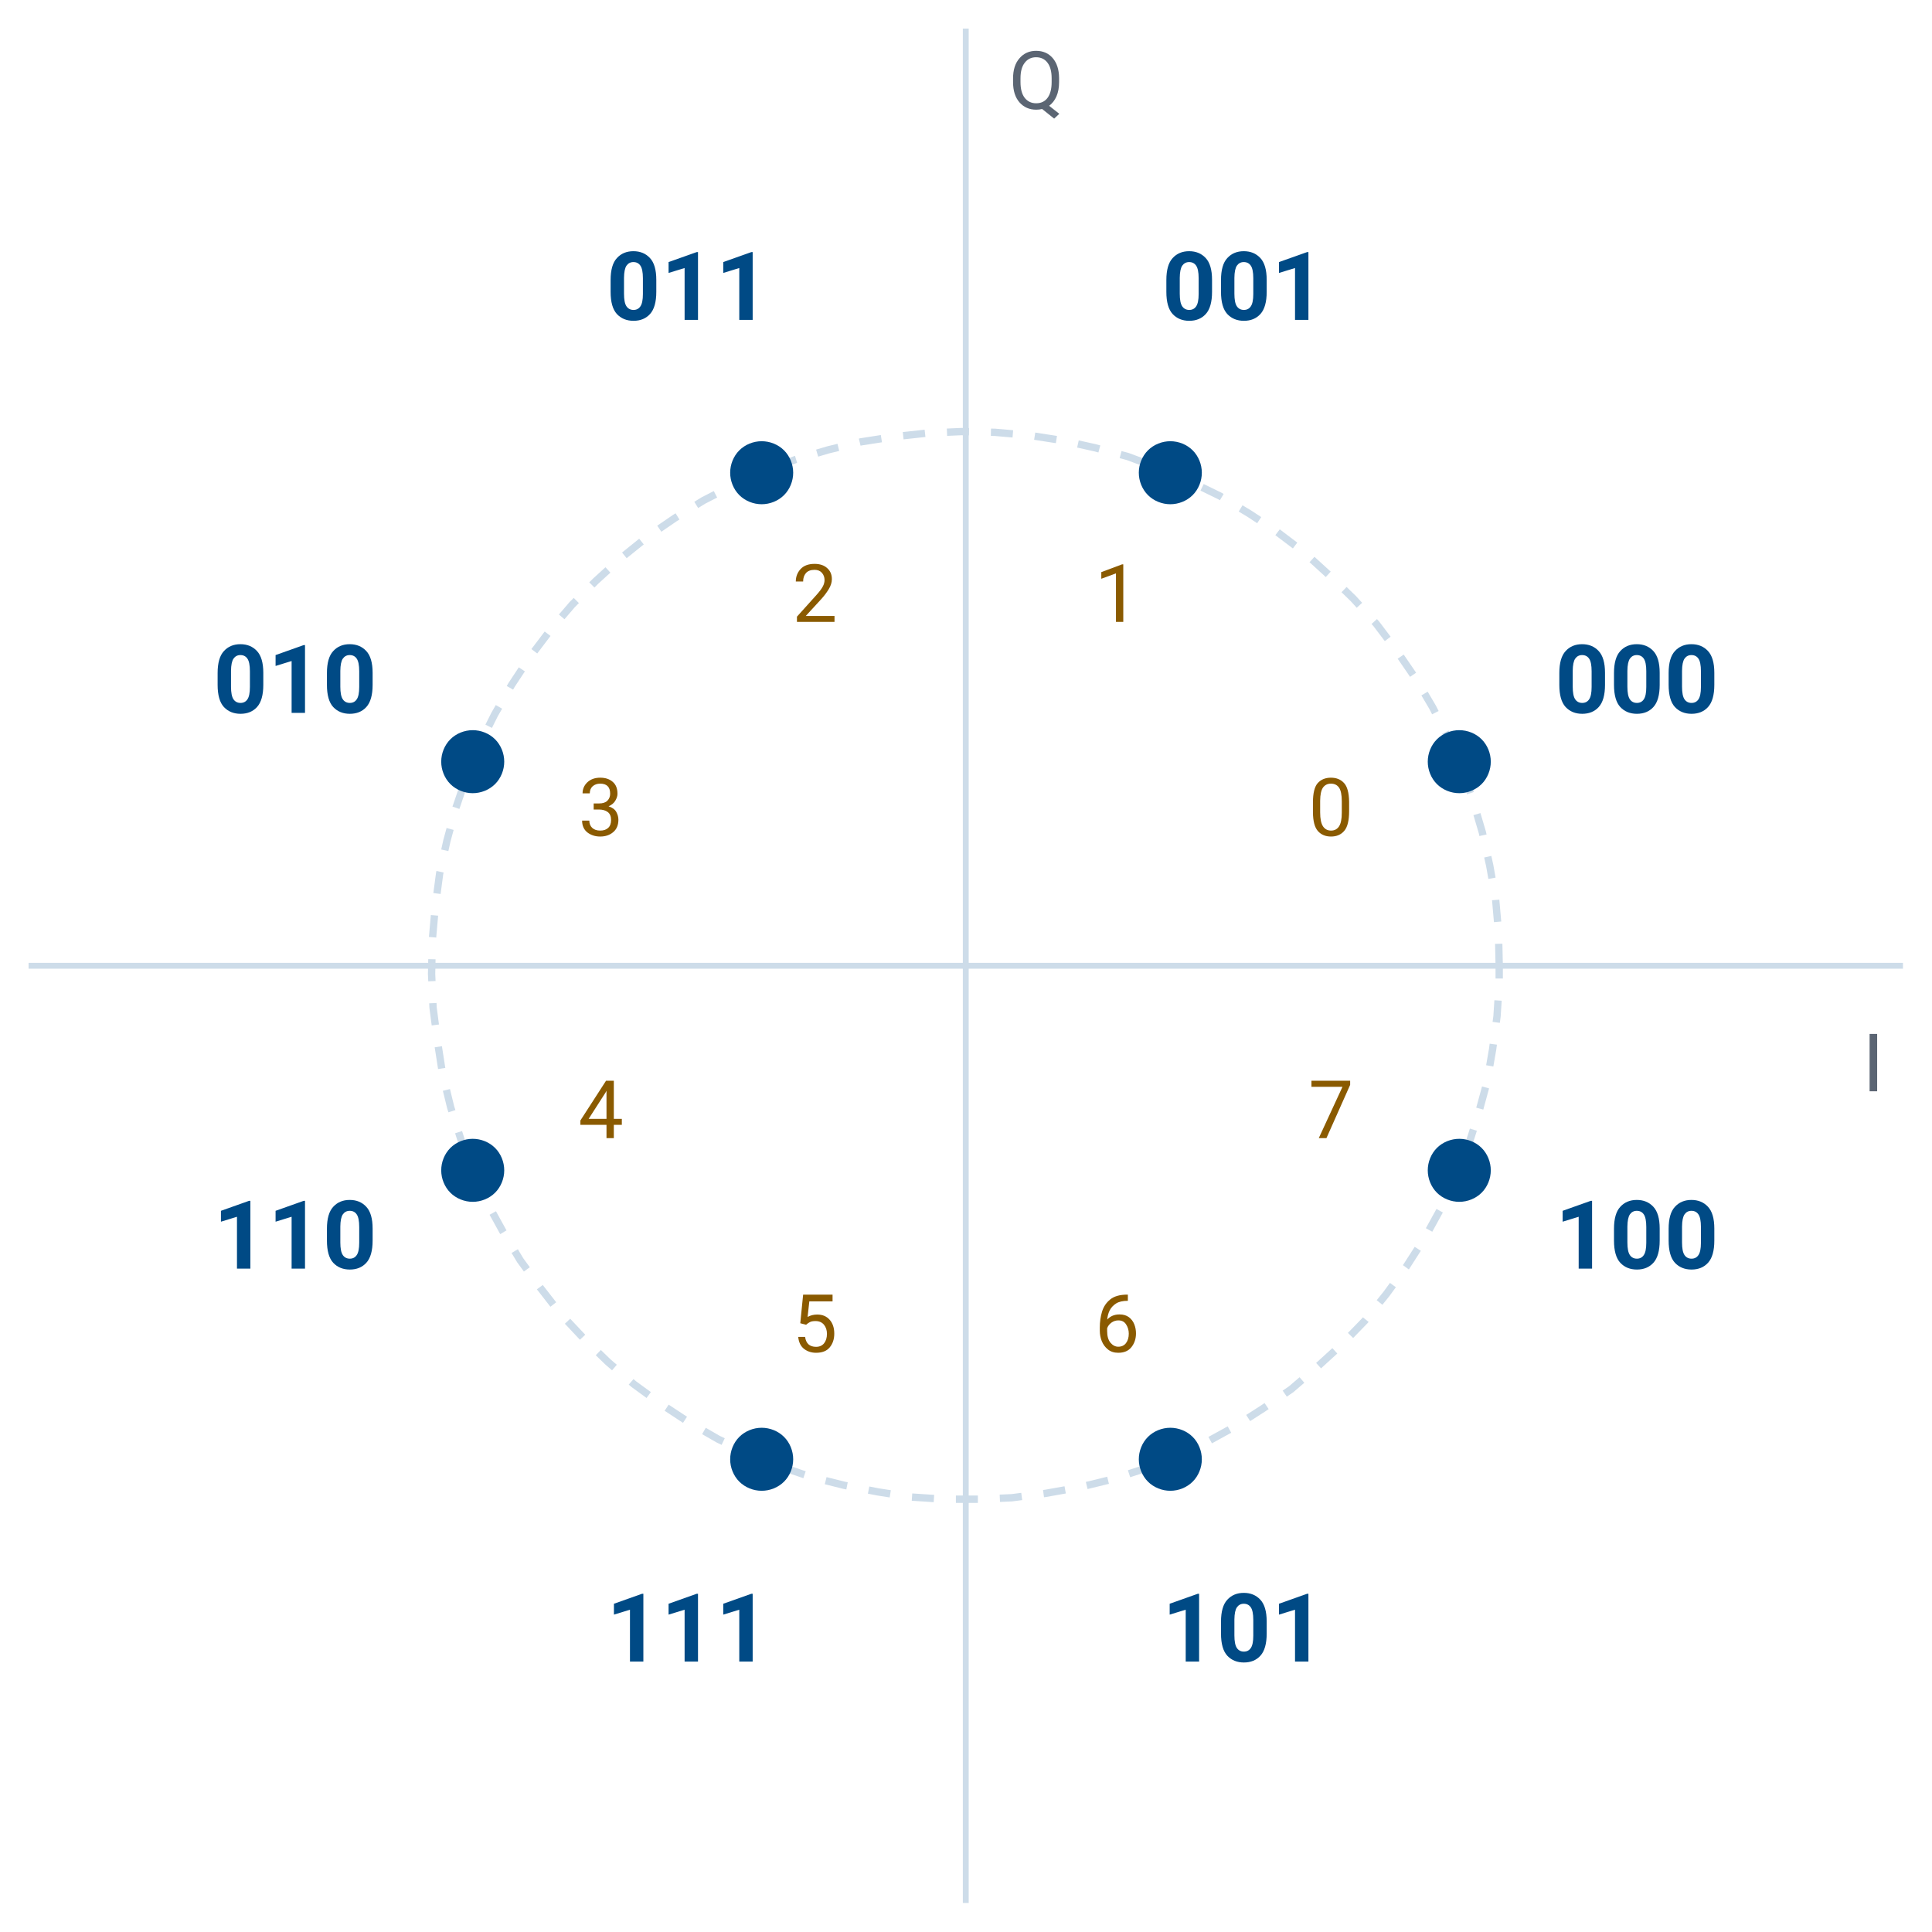
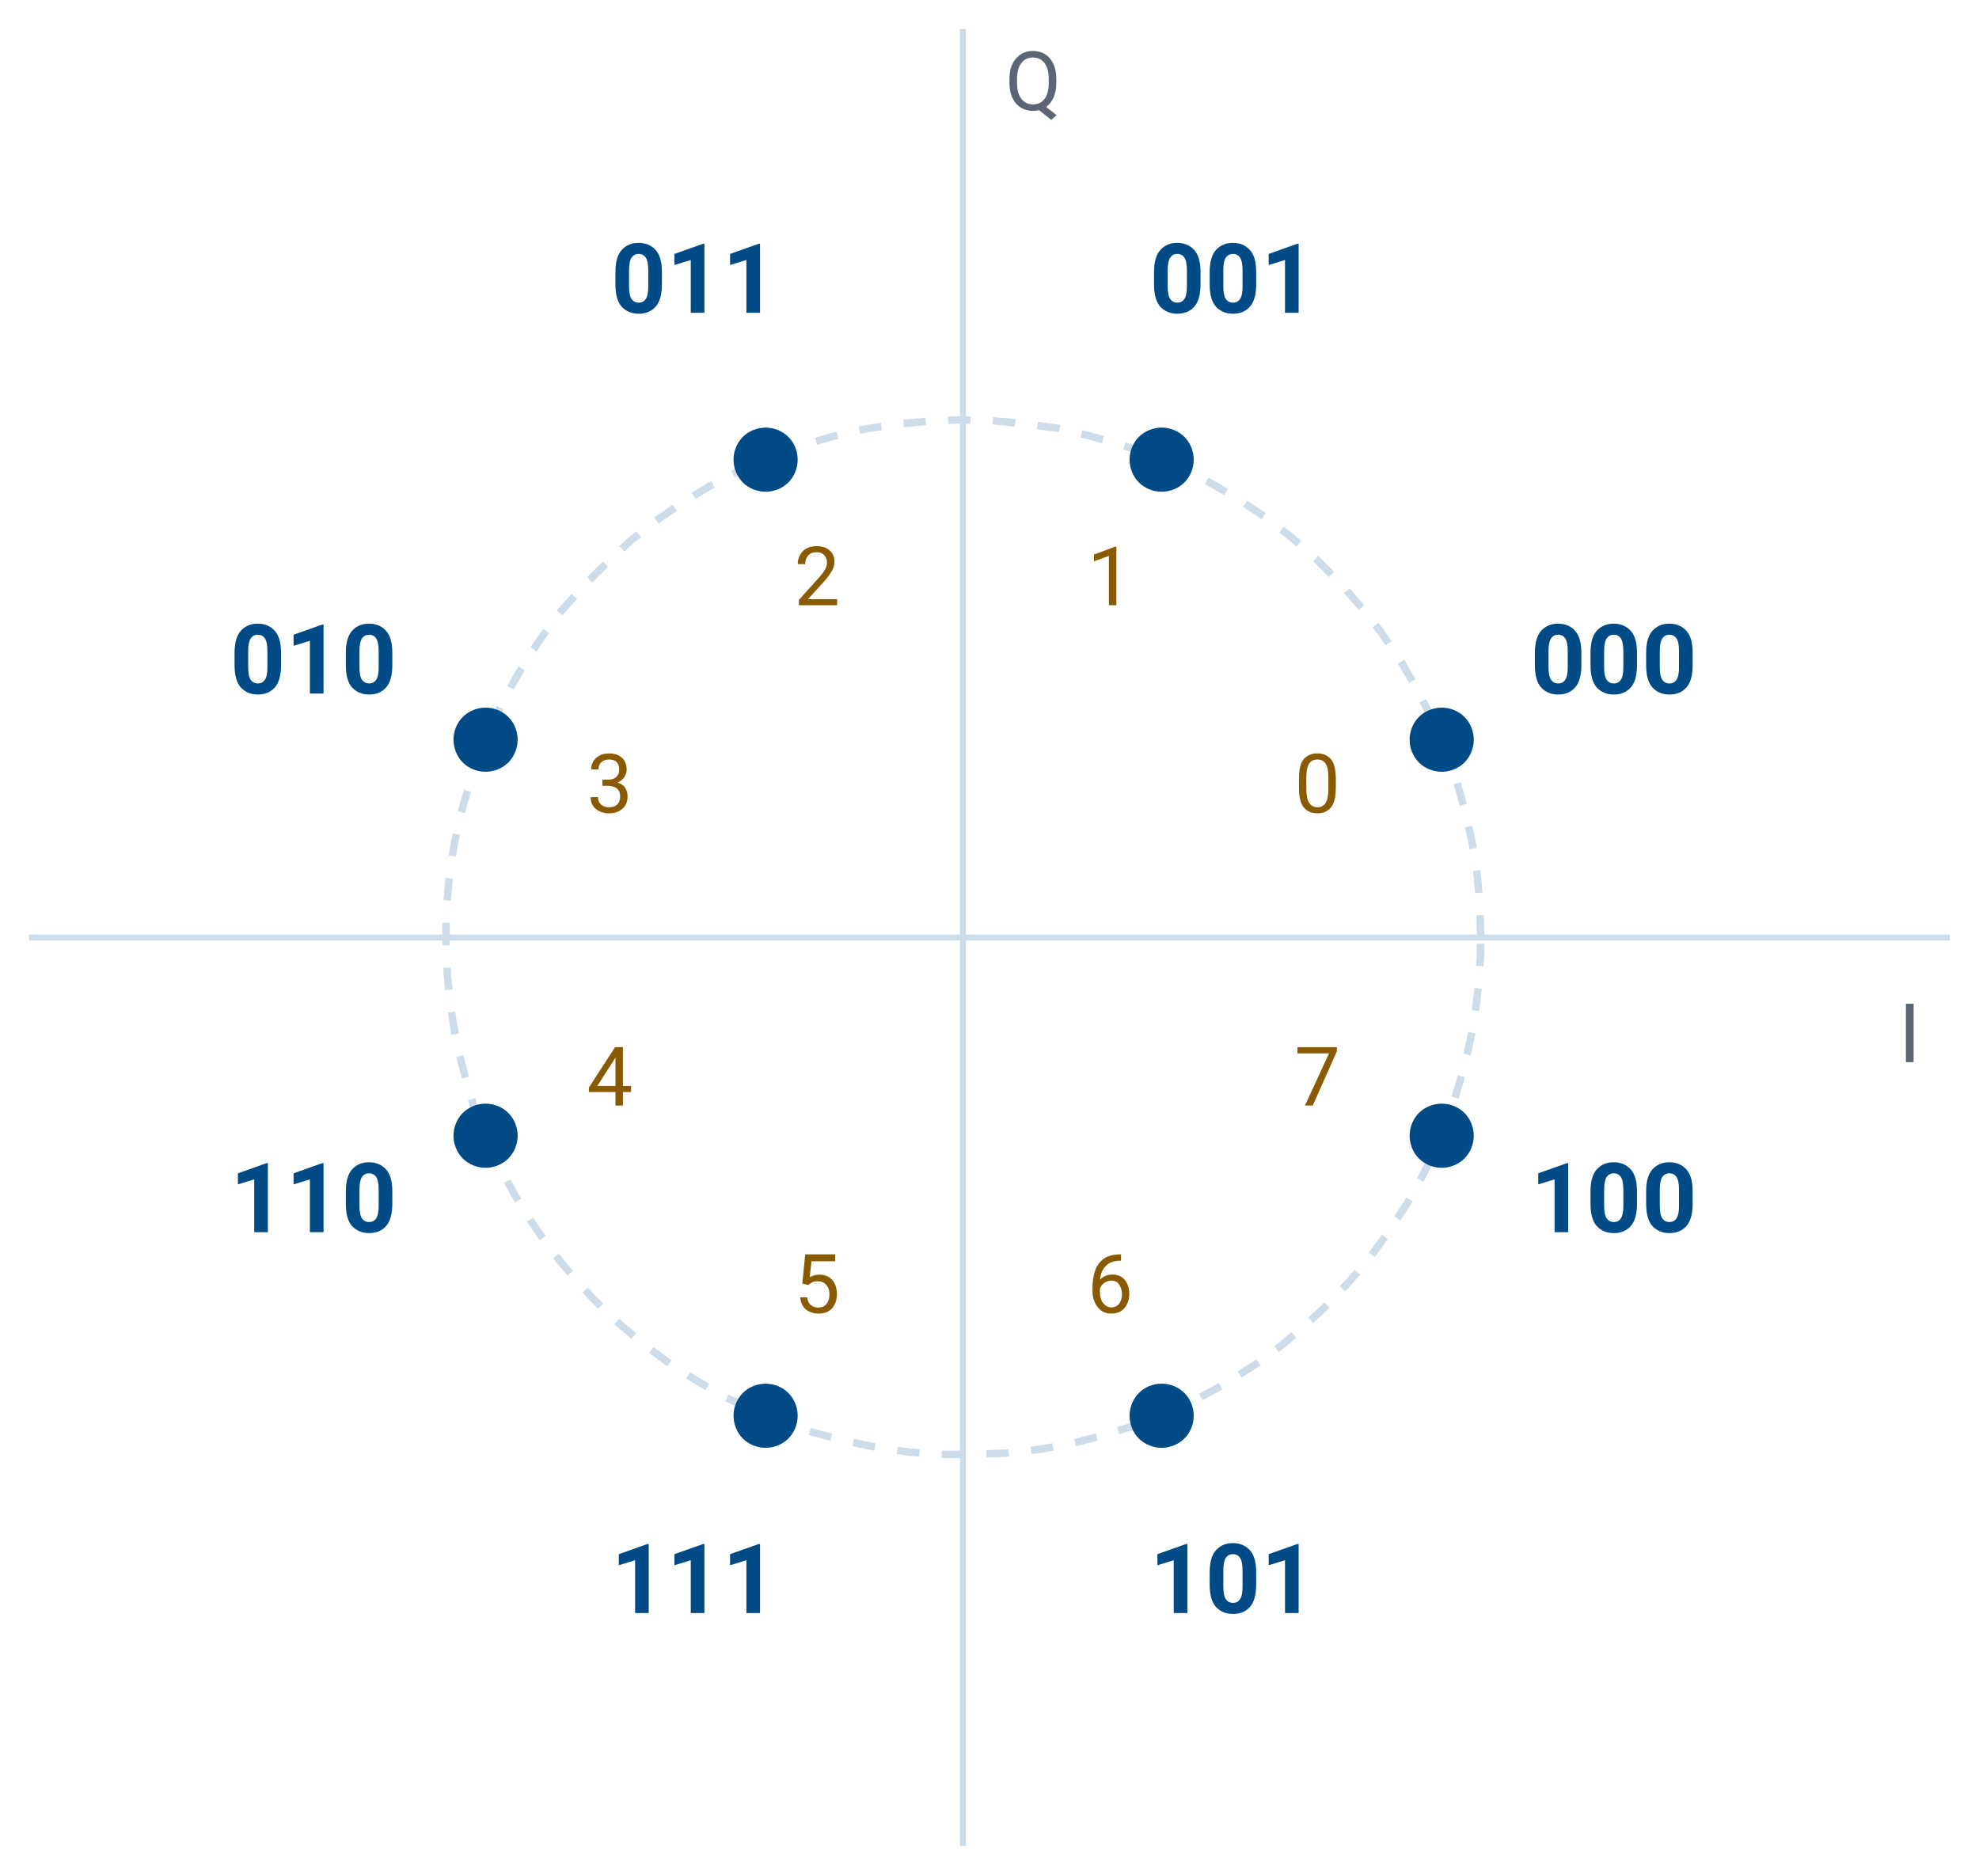
- <svg xmlns="http://www.w3.org/2000/svg" xmlns:xlink="http://www.w3.org/1999/xlink" width="263.664pt" height="263.664pt" viewBox="0 0 263.664 263.664" version="1.1">
+ <svg xmlns="http://www.w3.org/2000/svg" xmlns:xlink="http://www.w3.org/1999/xlink" width="265.32pt" height="251.445pt" viewBox="0 0 265.32 251.445" version="1.1">
  <defs>
    <style type="text/css">*{stroke-linejoin: round; stroke-linecap: butt}</style>
  </defs>
  <g id="figure_1">
    <g id="patch_1">
-       <path d="M 0 263.6  L 263.6 263.6  L 263.6 0  L 0 0  L 0 263.6  z " style="fill: none" />
+       <path d="M 0 251.4  L 265.3 251.4  L 265.3 0  L 0 0  L 0 251.4  z " style="fill: none" />
    </g>
    <g id="axes_1">
      <g id="patch_2">
-         <path d="M 4.3 259.3  L 259.3 259.3  L 259.3 4.3  L 4.3 4.3  L 4.3 259.3  z " style="fill: none" />
+         <path d="M 4.3 247.1  L 261 247.1  L 261 4.3  L 4.3 4.3  L 4.3 247.1  z " style="fill: none" />
      </g>
      <g id="line2d_1">
-         <path d="M 204.6 131.8  L 204.5 127.2  L 204.1 122.6  L 203.3 118.1  L 202.3 113.6  L 201.0 109.2  L 199.5 104.8  L 197.6 100.6  L 195.5 96.5  L 193.2 92.6  L 190.6 88.8  L 187.8 85.1  L 184.7 81.7  L 181.4 78.5  L 178.0 75.4  L 174.3 72.6  L 170.5 70.1  L 166.5 67.7  L 162.4 65.7  L 158.2 63.9  L 153.9 62.3  L 149.4 61.1  L 144.9 60.1  L 140.4 59.4  L 135.8 59.0  L 131.2 58.9  L 126.6 59.1  L 122.0 59.6  L 117.5 60.3  L 113.0 61.4  L 108.6 62.7  L 104.3 64.3  L 100.1 66.2  L 96.0 68.3  L 92.1 70.7  L 88.3 73.3  L 84.7 76.2  L 81.3 79.3  L 78.1 82.5  L 75.1 86.0  L 72.3 89.7  L 69.8 93.5  L 67.5 97.5  L 65.4 101.7  L 63.7 105.9  L 62.2 110.3  L 61.0 114.7  L 60.0 119.2  L 59.4 123.7  L 59.0 128.3  L 58.9 132.9  L 59.1 137.5  L 59.7 142.1  L 60.4 146.6  L 61.5 151.1  L 62.9 155.5  L 64.5 159.8  L 66.4 164.0  L 68.6 168.0  L 71.0 172.0  L 73.7 175.7  L 76.5 179.3  L 79.7 182.7  L 83.0 185.9  L 86.5 188.9  L 90.2 191.6  L 94.0 194.1  L 98.0 196.4  L 102.2 198.4  L 106.4 200.1  L 110.8 201.6  L 115.2 202.7  L 119.8 203.6  L 124.3 204.3  L 128.9 204.6  L 133.5 204.6  L 138.1 204.4  L 142.7 203.8  L 147.2 203.0  L 151.7 201.9  L 156.0 200.5  L 160.3 198.8  L 164.5 196.9  L 168.5 194.7  L 172.4 192.2  L 176.2 189.6  L 179.7 186.6  L 183.1 183.5  L 186.3 180.2  L 189.2 176.6  L 191.9 172.9  L 194.4 169.0  L 196.6 165.0  L 198.6 160.9  L 200.3 156.6  L 201.7 152.2  L 202.9 147.8  L 203.7 143.2  L 204.3 138.7  L 204.6 134.1  L 204.6 131.8  L 204.6 131.8  " clip-path="url(#pcbfb0372a4)" style="fill: none; stroke-dasharray: 3,3; stroke-dashoffset: 0; stroke: #cddce9" />
+         <path d="M 198.5 125.7  L 198.4 121.3  L 198.0 116.9  L 197.3 112.6  L 196.3 108.3  L 195.1 104.1  L 193.6 100.0  L 191.8 96.0  L 189.8 92.1  L 187.6 88.3  L 185.1 84.7  L 182.4 81.3  L 179.5 78.0  L 176.4 74.9  L 173.1 72.0  L 169.7 69.4  L 166.0 66.9  L 162.2 64.7  L 158.3 62.7  L 154.3 61.0  L 150.2 59.6  L 145.9 58.4  L 141.7 57.4  L 137.3 56.8  L 133.0 56.4  L 128.6 56.3  L 124.2 56.5  L 119.9 56.9  L 115.5 57.6  L 111.3 58.6  L 107.1 59.9  L 103.0 61.4  L 99.0 63.2  L 95.1 65.2  L 91.3 67.5  L 87.7 70.0  L 84.3 72.7  L 81.1 75.7  L 78.0 78.8  L 75.1 82.1  L 72.5 85.6  L 70.1 89.3  L 67.9 93.1  L 66.0 97.0  L 64.3 101.0  L 62.9 105.2  L 61.7 109.4  L 60.8 113.7  L 60.2 118.0  L 59.8 122.4  L 59.8 126.8  L 60.0 131.1  L 60.5 135.5  L 61.2 139.8  L 62.3 144.1  L 63.5 148.3  L 65.1 152.3  L 66.9 156.3  L 69.0 160.2  L 71.3 163.9  L 73.8 167.5  L 76.6 170.9  L 79.5 174.1  L 82.7 177.2  L 86.0 180.0  L 89.5 182.6  L 93.2 185.0  L 97.0 187.2  L 101.0 189.1  L 105.0 190.7  L 109.2 192.1  L 113.4 193.2  L 117.7 194.1  L 122.0 194.7  L 126.4 195.0  L 130.8 195.0  L 135.2 194.8  L 139.5 194.3  L 143.8 193.5  L 148.1 192.4  L 152.2 191.1  L 156.3 189.5  L 160.3 187.7  L 164.1 185.6  L 167.9 183.2  L 171.4 180.7  L 174.8 177.9  L 178.0 174.9  L 181.0 171.7  L 183.8 168.4  L 186.4 164.8  L 188.8 161.1  L 190.9 157.3  L 192.8 153.4  L 194.4 149.3  L 195.7 145.1  L 196.8 140.9  L 197.7 136.6  L 198.2 132.2  L 198.5 127.9  L 198.5 125.7  L 198.5 125.7  " clip-path="url(#p1e7a9f7666)" style="fill: none; stroke-dasharray: 3,3; stroke-dashoffset: 0; stroke: #cddce9" />
      </g>
      <g id="matplotlib.axis_1" />
      <g id="matplotlib.axis_2" />
      <g id="patch_3">
-         <path d="M 131.8 259.3  L 131.8 4.3  " style="fill: none; stroke: #cddce9; stroke-width: 0.8; stroke-linejoin: miter; stroke-linecap: square" />
+         <path d="M 129.1 247.1  L 129.1 4.3  " style="fill: none; stroke: #cddce9; stroke-width: 0.8; stroke-linejoin: miter; stroke-linecap: square" />
      </g>
      <g id="patch_4">
-         <path d="M 4.3 131.8  L 259.3 131.8  " style="fill: none; stroke: #cddce9; stroke-width: 0.8; stroke-linejoin: miter; stroke-linecap: square" />
+         <path d="M 4.3 125.7  L 261 125.7  " style="fill: none; stroke: #cddce9; stroke-width: 0.8; stroke-linejoin: miter; stroke-linecap: square" />
      </g>
      <g id="PathCollection_1">
        <defs>
-           <path id="mc663ea6c18" d="M 0 3.8  C 1.0 3.8 2.0 3.4 2.7 2.7  C 3.4 2.0 3.8 1.0 3.8 0  C 3.8 -1.0 3.4 -2.0 2.7 -2.7  C 2.0 -3.4 1.0 -3.8 0 -3.8  C -1.0 -3.8 -2.0 -3.4 -2.7 -2.7  C -3.4 -2.0 -3.8 -1.0 -3.8 0  C -3.8 1.0 -3.4 2.0 -2.7 2.7  C -2.0 3.4 -1.0 3.8 0 3.8  z " style="stroke: #004a85" />
+           <path id="m5c80fa8a5c" d="M 0 3.8  C 1.0 3.8 2.0 3.4 2.7 2.7  C 3.4 2.0 3.8 1.0 3.8 0  C 3.8 -1.0 3.4 -2.0 2.7 -2.7  C 2.0 -3.4 1.0 -3.8 0 -3.8  C -1.0 -3.8 -2.0 -3.4 -2.7 -2.7  C -3.4 -2.0 -3.8 -1.0 -3.8 0  C -3.8 1.0 -3.4 2.0 -2.7 2.7  C -2.0 3.4 -1.0 3.8 0 3.8  z " style="stroke: #004a85" />
        </defs>
-         <g clip-path="url(#pcbfb0372a4)">
-           <use xlink:href="#mc663ea6c18" x="199.15" y="103.948" style="fill: #004a85; stroke: #004a85" />
+         <g clip-path="url(#p1e7a9f7666)">
+           <use xlink:href="#m5c80fa8a5c" x="193.284" y="99.175" style="fill: #004a85; stroke: #004a85" />
        </g>
      </g>
      <g id="text_1">
-         <text style="font-weight: 700; font-size: 13px; font-family:'Source Sans Pro', 'Segoe UI', Roboto, Helvetica, Arial, sans-serif; text-anchor: middle; fill: #004a85" x="223.384" y="97.287" transform="rotate(-0 223.3839 97.28692)">000</text>
+         <text style="font-weight: 700; font-size: 13px; font-family:'Source Sans Pro', 'Segoe UI', Roboto, Helvetica, Arial, sans-serif; text-anchor: middle; fill: #004a85" x="216.357" y="92.995" transform="rotate(-0 216.3568 92.99453)">000</text>
      </g>
      <g id="text_2">
-         <text style="font-size: 11px; font-family:'Source Sans Pro', 'Segoe UI', Roboto, Helvetica, Arial, sans-serif; text-anchor: middle; fill: #8a5a00" x="181.647" y="114.055" transform="rotate(-0 181.647 114.0554)">0</text>
+         <text style="font-size: 11px; font-family:'Source Sans Pro', 'Segoe UI', Roboto, Helvetica, Arial, sans-serif; text-anchor: middle; fill: #8a5a00" x="176.62" y="108.935" transform="rotate(-0 176.6196 108.9347)">0</text>
      </g>
      <g id="PathCollection_2">
-         <g clip-path="url(#pcbfb0372a4)">
-           <use xlink:href="#mc663ea6c18" x="159.716" y="64.514" style="fill: #004a85; stroke: #004a85" />
+         <g clip-path="url(#p1e7a9f7666)">
+           <use xlink:href="#m5c80fa8a5c" x="155.739" y="61.63" style="fill: #004a85; stroke: #004a85" />
        </g>
      </g>
      <g id="text_3">
-         <text style="font-weight: 700; font-size: 13px; font-family:'Source Sans Pro', 'Segoe UI', Roboto, Helvetica, Arial, sans-serif; text-anchor: middle; fill: #004a85" x="169.754" y="43.657" transform="rotate(-0 169.754 43.65707)">001</text>
+         <text style="font-weight: 700; font-size: 13px; font-family:'Source Sans Pro', 'Segoe UI', Roboto, Helvetica, Arial, sans-serif; text-anchor: middle; fill: #004a85" x="165.296" y="41.934" transform="rotate(-0 165.2965 41.93417)">001</text>
      </g>
      <g id="text_4">
-         <text style="font-size: 11px; font-family:'Source Sans Pro', 'Segoe UI', Roboto, Helvetica, Arial, sans-serif; text-anchor: middle; fill: #8a5a00" x="152.466" y="84.874" transform="rotate(-0 152.466 84.87443)">1</text>
+         <text style="font-size: 11px; font-family:'Source Sans Pro', 'Segoe UI', Roboto, Helvetica, Arial, sans-serif; text-anchor: middle; fill: #8a5a00" x="148.837" y="81.152" transform="rotate(-0 148.8368 81.15184)">1</text>
      </g>
      <g id="PathCollection_3">
-         <g clip-path="url(#pcbfb0372a4)">
-           <use xlink:href="#mc663ea6c18" x="103.948" y="64.514" style="fill: #004a85; stroke: #004a85" />
+         <g clip-path="url(#p1e7a9f7666)">
+           <use xlink:href="#m5c80fa8a5c" x="102.643" y="61.63" style="fill: #004a85; stroke: #004a85" />
        </g>
      </g>
      <g id="text_5">
-         <text style="font-weight: 700; font-size: 13px; font-family:'Source Sans Pro', 'Segoe UI', Roboto, Helvetica, Arial, sans-serif; text-anchor: middle; fill: #004a85" x="93.91" y="43.657" transform="rotate(-0 93.90997 43.65707)">011</text>
+         <text style="font-weight: 700; font-size: 13px; font-family:'Source Sans Pro', 'Segoe UI', Roboto, Helvetica, Arial, sans-serif; text-anchor: middle; fill: #004a85" x="93.086" y="41.934" transform="rotate(-0 93.08622 41.93417)">011</text>
      </g>
      <g id="text_6">
-         <text style="font-size: 11px; font-family:'Source Sans Pro', 'Segoe UI', Roboto, Helvetica, Arial, sans-serif; text-anchor: middle; fill: #8a5a00" x="111.198" y="84.874" transform="rotate(-0 111.198 84.87443)">2</text>
+         <text style="font-size: 11px; font-family:'Source Sans Pro', 'Segoe UI', Roboto, Helvetica, Arial, sans-serif; text-anchor: middle; fill: #8a5a00" x="109.546" y="81.152" transform="rotate(-0 109.5459 81.15184)">2</text>
      </g>
      <g id="PathCollection_4">
-         <g clip-path="url(#pcbfb0372a4)">
-           <use xlink:href="#mc663ea6c18" x="64.514" y="103.948" style="fill: #004a85; stroke: #004a85" />
+         <g clip-path="url(#p1e7a9f7666)">
+           <use xlink:href="#m5c80fa8a5c" x="65.099" y="99.175" style="fill: #004a85; stroke: #004a85" />
        </g>
      </g>
      <g id="text_7">
-         <text style="font-weight: 700; font-size: 13px; font-family:'Source Sans Pro', 'Segoe UI', Roboto, Helvetica, Arial, sans-serif; text-anchor: middle; fill: #004a85" x="40.28" y="97.287" transform="rotate(-0 40.28012 97.28692)">010</text>
+         <text style="font-weight: 700; font-size: 13px; font-family:'Source Sans Pro', 'Segoe UI', Roboto, Helvetica, Arial, sans-serif; text-anchor: middle; fill: #004a85" x="42.026" y="92.995" transform="rotate(-0 42.02586 92.99453)">010</text>
      </g>
      <g id="text_8">
-         <text style="font-size: 11px; font-family:'Source Sans Pro', 'Segoe UI', Roboto, Helvetica, Arial, sans-serif; text-anchor: middle; fill: #8a5a00" x="82.017" y="114.055" transform="rotate(-0 82.01701 114.0554)">3</text>
+         <text style="font-size: 11px; font-family:'Source Sans Pro', 'Segoe UI', Roboto, Helvetica, Arial, sans-serif; text-anchor: middle; fill: #8a5a00" x="81.763" y="108.935" transform="rotate(-0 81.76307 108.9347)">3</text>
      </g>
      <g id="PathCollection_5">
-         <g clip-path="url(#pcbfb0372a4)">
-           <use xlink:href="#mc663ea6c18" x="64.514" y="159.716" style="fill: #004a85; stroke: #004a85" />
+         <g clip-path="url(#p1e7a9f7666)">
+           <use xlink:href="#m5c80fa8a5c" x="65.099" y="152.271" style="fill: #004a85; stroke: #004a85" />
        </g>
      </g>
      <g id="text_9">
-         <text style="font-weight: 700; font-size: 13px; font-family:'Source Sans Pro', 'Segoe UI', Roboto, Helvetica, Arial, sans-serif; text-anchor: middle; fill: #004a85" x="40.28" y="173.131" transform="rotate(-0 40.28012 173.131)">110</text>
+         <text style="font-weight: 700; font-size: 13px; font-family:'Source Sans Pro', 'Segoe UI', Roboto, Helvetica, Arial, sans-serif; text-anchor: middle; fill: #004a85" x="42.026" y="165.205" transform="rotate(-0 42.02586 165.2048)">110</text>
      </g>
      <g id="text_10">
-         <text style="font-size: 11px; font-family:'Source Sans Pro', 'Segoe UI', Roboto, Helvetica, Arial, sans-serif; text-anchor: middle; fill: #8a5a00" x="82.017" y="155.323" transform="rotate(-0 82.01701 155.3235)">4</text>
+         <text style="font-size: 11px; font-family:'Source Sans Pro', 'Segoe UI', Roboto, Helvetica, Arial, sans-serif; text-anchor: middle; fill: #8a5a00" x="81.763" y="148.226" transform="rotate(-0 81.76307 148.2256)">4</text>
      </g>
      <g id="PathCollection_6">
-         <g clip-path="url(#pcbfb0372a4)">
-           <use xlink:href="#mc663ea6c18" x="103.948" y="199.15" style="fill: #004a85; stroke: #004a85" />
+         <g clip-path="url(#p1e7a9f7666)">
+           <use xlink:href="#m5c80fa8a5c" x="102.643" y="189.815" style="fill: #004a85; stroke: #004a85" />
        </g>
      </g>
      <g id="text_11">
-         <text style="font-weight: 700; font-size: 13px; font-family:'Source Sans Pro', 'Segoe UI', Roboto, Helvetica, Arial, sans-serif; text-anchor: middle; fill: #004a85" x="93.91" y="226.761" transform="rotate(-0 93.90997 226.7608)">111</text>
+         <text style="font-weight: 700; font-size: 13px; font-family:'Source Sans Pro', 'Segoe UI', Roboto, Helvetica, Arial, sans-serif; text-anchor: middle; fill: #004a85" x="93.086" y="216.265" transform="rotate(-0 93.08622 216.2651)">111</text>
      </g>
      <g id="text_12">
-         <text style="font-size: 11px; font-family:'Source Sans Pro', 'Segoe UI', Roboto, Helvetica, Arial, sans-serif; text-anchor: middle; fill: #8a5a00" x="111.198" y="184.504" transform="rotate(-0 111.198 184.5044)">5</text>
+         <text style="font-size: 11px; font-family:'Source Sans Pro', 'Segoe UI', Roboto, Helvetica, Arial, sans-serif; text-anchor: middle; fill: #8a5a00" x="109.546" y="176.008" transform="rotate(-0 109.5459 176.0084)">5</text>
      </g>
      <g id="PathCollection_7">
-         <g clip-path="url(#pcbfb0372a4)">
-           <use xlink:href="#mc663ea6c18" x="159.716" y="199.15" style="fill: #004a85; stroke: #004a85" />
+         <g clip-path="url(#p1e7a9f7666)">
+           <use xlink:href="#m5c80fa8a5c" x="155.739" y="189.815" style="fill: #004a85; stroke: #004a85" />
        </g>
      </g>
      <g id="text_13">
-         <text style="font-weight: 700; font-size: 13px; font-family:'Source Sans Pro', 'Segoe UI', Roboto, Helvetica, Arial, sans-serif; text-anchor: middle; fill: #004a85" x="169.754" y="226.761" transform="rotate(-0 169.754 226.7608)">101</text>
+         <text style="font-weight: 700; font-size: 13px; font-family:'Source Sans Pro', 'Segoe UI', Roboto, Helvetica, Arial, sans-serif; text-anchor: middle; fill: #004a85" x="165.296" y="216.265" transform="rotate(-0 165.2965 216.2651)">101</text>
      </g>
      <g id="text_14">
-         <text style="font-size: 11px; font-family:'Source Sans Pro', 'Segoe UI', Roboto, Helvetica, Arial, sans-serif; text-anchor: middle; fill: #8a5a00" x="152.466" y="184.504" transform="rotate(-0 152.466 184.5044)">6</text>
+         <text style="font-size: 11px; font-family:'Source Sans Pro', 'Segoe UI', Roboto, Helvetica, Arial, sans-serif; text-anchor: middle; fill: #8a5a00" x="148.837" y="176.008" transform="rotate(-0 148.8368 176.0084)">6</text>
      </g>
      <g id="PathCollection_8">
-         <g clip-path="url(#pcbfb0372a4)">
-           <use xlink:href="#mc663ea6c18" x="199.15" y="159.716" style="fill: #004a85; stroke: #004a85" />
+         <g clip-path="url(#p1e7a9f7666)">
+           <use xlink:href="#m5c80fa8a5c" x="193.284" y="152.271" style="fill: #004a85; stroke: #004a85" />
        </g>
      </g>
      <g id="text_15">
-         <text style="font-weight: 700; font-size: 13px; font-family:'Source Sans Pro', 'Segoe UI', Roboto, Helvetica, Arial, sans-serif; text-anchor: middle; fill: #004a85" x="223.384" y="173.131" transform="rotate(-0 223.3839 173.131)">100</text>
+         <text style="font-weight: 700; font-size: 13px; font-family:'Source Sans Pro', 'Segoe UI', Roboto, Helvetica, Arial, sans-serif; text-anchor: middle; fill: #004a85" x="216.357" y="165.205" transform="rotate(-0 216.3568 165.2048)">100</text>
      </g>
      <g id="text_16">
-         <text style="font-size: 11px; font-family:'Source Sans Pro', 'Segoe UI', Roboto, Helvetica, Arial, sans-serif; text-anchor: middle; fill: #8a5a00" x="181.647" y="155.323" transform="rotate(-0 181.647 155.3235)">7</text>
+         <text style="font-size: 11px; font-family:'Source Sans Pro', 'Segoe UI', Roboto, Helvetica, Arial, sans-serif; text-anchor: middle; fill: #8a5a00" x="176.62" y="148.226" transform="rotate(-0 176.6196 148.2256)">7</text>
      </g>
      <g id="text_17">
-         <text style="font-size: 11px; font-family:'Source Sans Pro', 'Segoe UI', Roboto, Helvetica, Arial, sans-serif; text-anchor: end; fill: #5b6573" x="257.158" y="148.933" transform="rotate(-0 257.1581 148.9331)">I</text>
+         <text style="font-size: 11px; font-family:'Source Sans Pro', 'Segoe UI', Roboto, Helvetica, Arial, sans-serif; text-anchor: end; fill: #5b6573" x="257.531" y="142.405" transform="rotate(-0 257.5314 142.4049)">I</text>
      </g>
      <g id="text_18">
-         <text style="font-size: 11px; font-family:'Source Sans Pro', 'Segoe UI', Roboto, Helvetica, Arial, sans-serif; text-anchor: start; fill: #5b6573" x="137.661" y="14.863" transform="rotate(-0 137.6611 14.86334)">Q</text>
+         <text style="font-size: 11px; font-family:'Source Sans Pro', 'Segoe UI', Roboto, Helvetica, Arial, sans-serif; text-anchor: start; fill: #5b6573" x="134.741" y="14.759" transform="rotate(-0 134.7412 14.75861)">Q</text>
      </g>
    </g>
  </g>
  <defs>
-     <clipPath id="pcbfb0372a4">
-       <rect x="4.32" y="4.32" width="255.024" height="255.024" />
+     <clipPath id="p1e7a9f7666">
+       <rect x="4.32" y="4.32" width="256.68" height="242.805" />
    </clipPath>
  </defs>
</svg>
